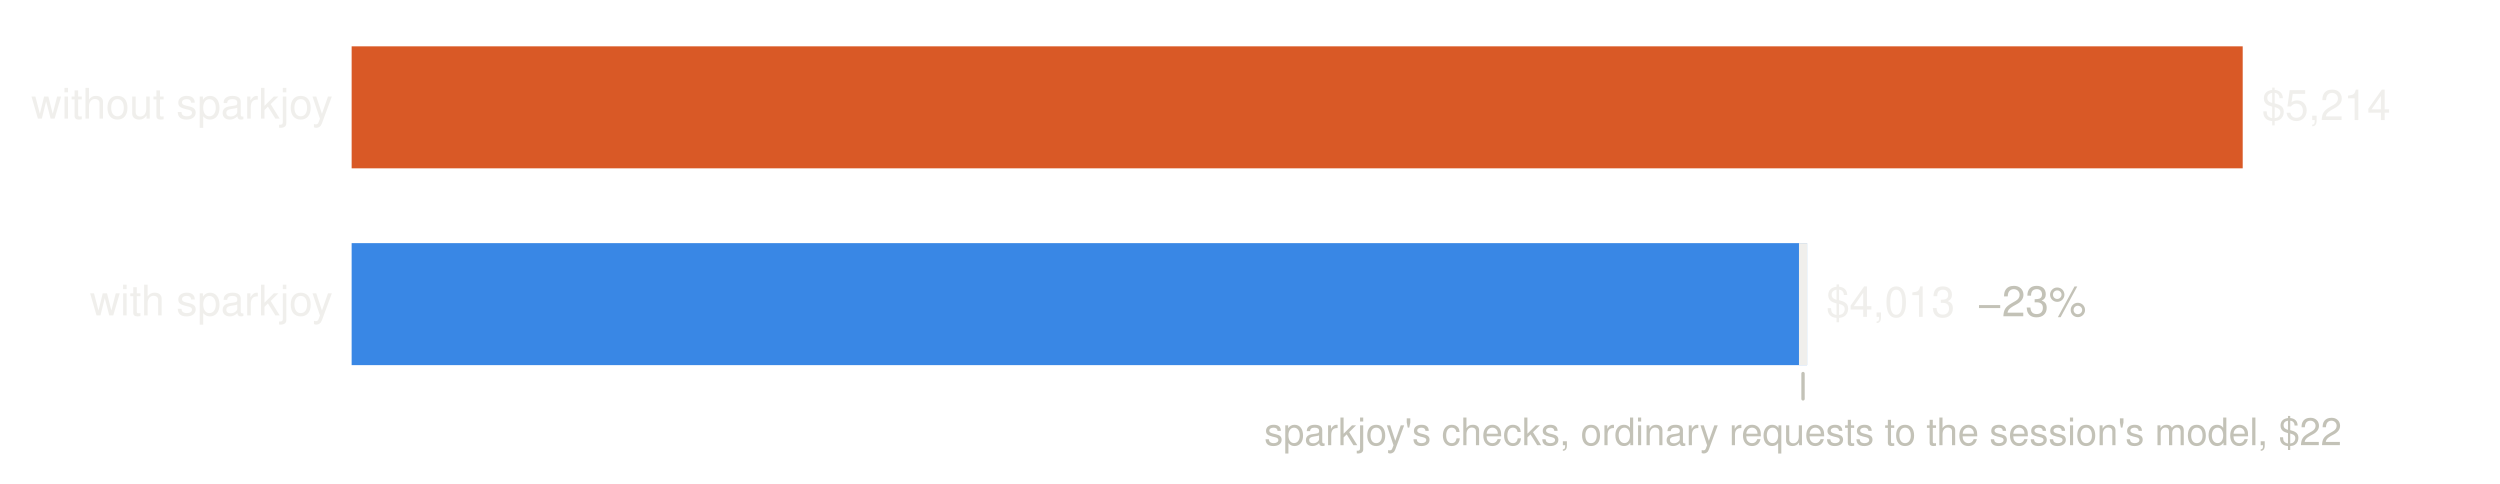
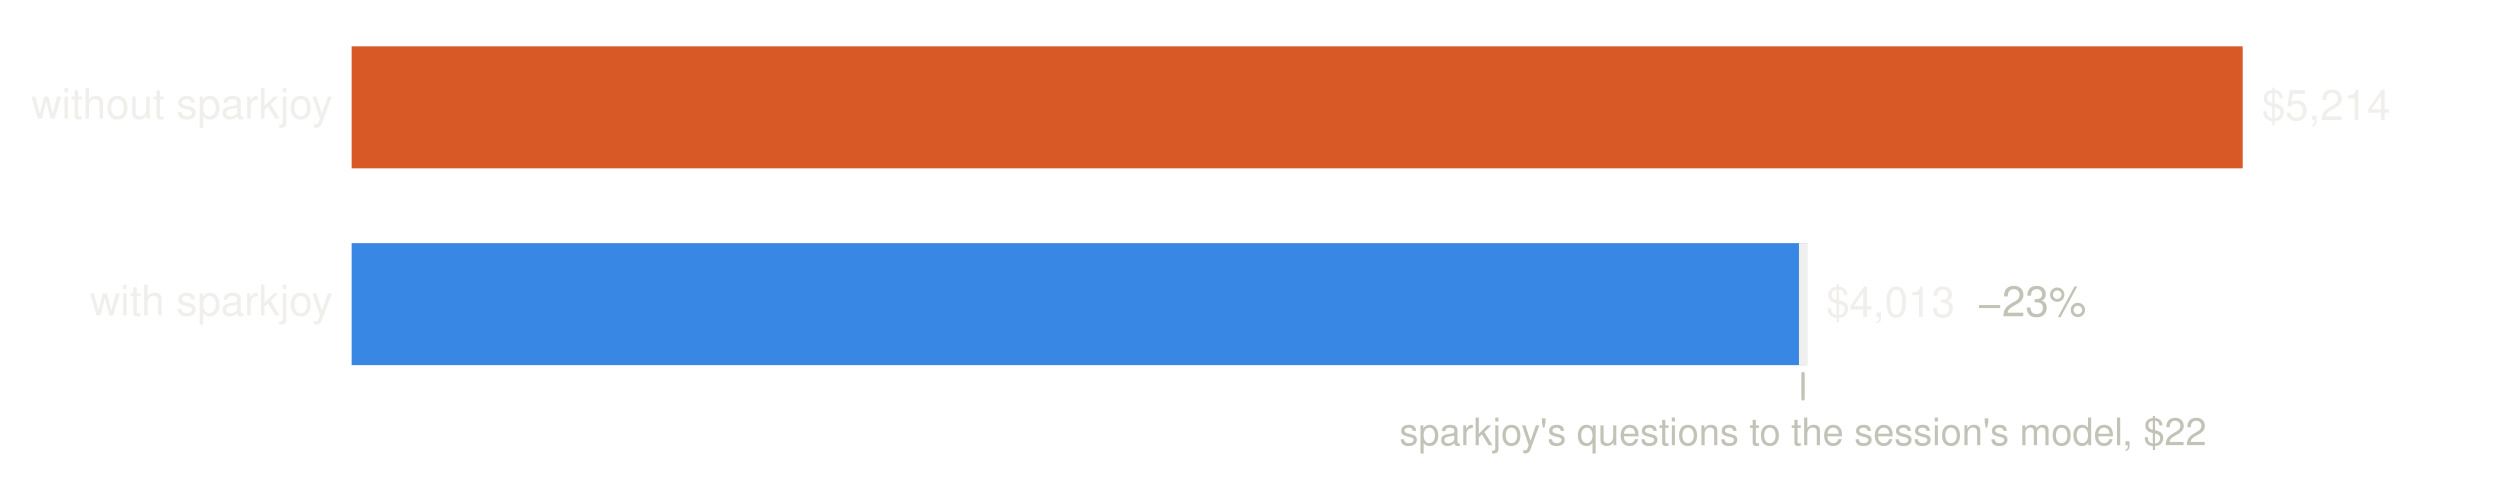
<svg xmlns="http://www.w3.org/2000/svg" width="592.779pt" height="114.689pt" viewBox="0 0 592.779 114.689" version="1.1">
  <defs>
    <style type="text/css">*{stroke-linejoin: round; stroke-linecap: butt}</style>
  </defs>
  <g id="figure_1">
    <g id="patch_1">
      <path d="M 0 114.689  L 592.779 114.689  L 592.779 0  L 0 0  L 0 114.689  z " style="fill: none" />
    </g>
    <g id="axes_1">
      <g id="patch_2">
        <path d="M 83.379 90.36  L 585.579 90.36  L 585.579 7.2  L 83.379 7.2  L 83.379 90.36  z " style="fill: none" />
      </g>
      <g id="matplotlib.axis_1" />
      <g id="matplotlib.axis_2" />
      <g id="patch_3">
        <path d="M 83.379 39.913  L 531.772 39.913  L 531.772 10.98  L 83.379 10.98  z " clip-path="url(#p7affcfe0d5)" style="fill: #d95926" />
      </g>
      <g id="patch_4">
        <path d="M 83.379 86.58  L 428.481 86.58  L 428.481 57.647  L 83.379 57.647  z " clip-path="url(#p7affcfe0d5)" style="fill: #3987e5" />
      </g>
      <g id="patch_5">
        <path d="M 426.557 86.58  L 428.481 86.58  L 428.481 57.647  L 426.557 57.647  z " clip-path="url(#p7affcfe0d5)" style="fill: #f0efec" />
      </g>
      <g id="text_1">
        <text style="font-size: 10px; font-family: 'Helvetica', 'Arial', 'DejaVu Sans'; text-anchor: end; fill: #f0efec" x="78.895" y="28.125" transform="rotate(-0 78.89531 28.12479)">without sparkjoy</text>
      </g>
      <g id="text_2">
        <text style="font-size: 10px; font-family: 'Helvetica', 'Arial', 'DejaVu Sans'; text-anchor: start; fill: #f0efec" x="536.256" y="28.474" transform="rotate(-0 536.256 28.4744)">$5,214</text>
      </g>
      <g id="text_3">
        <text style="font-size: 10px; font-family: 'Helvetica', 'Arial', 'DejaVu Sans'; text-anchor: end; fill: #f0efec" x="78.895" y="74.791" transform="rotate(-0 78.89531 74.79146)">with sparkjoy</text>
      </g>
      <g id="text_4">
        <text style="font-size: 10px; font-family: 'Helvetica', 'Arial', 'DejaVu Sans'; text-anchor: start; fill: #f0efec" x="432.965" y="75.141" transform="rotate(-0 432.9646 75.14107)">$4,013</text>
      </g>
      <g id="text_5">
        <text style="font-size: 10px; font-family: 'Helvetica', 'Arial', 'DejaVu Sans'; text-anchor: start; fill: #c3c2b7" x="468.836" y="75.014" transform="rotate(-0 468.836 75.01372)">−23%</text>
      </g>
      <g id="patch_6">
        <path d="M 427.519 94.582  Q 427.519 91.579 427.519 88.577  " style="fill: none; stroke: #c3c2b7; stroke-width: 0.8; stroke-linecap: round" />
      </g>
      <g id="text_6">
-         <text style="font-size: 9px; font-family: 'Helvetica', 'Arial', 'DejaVu Sans'; text-anchor: middle; fill: #c3c2b7" x="427.519" y="105.559" transform="rotate(-0 427.5189 105.5592)">sparkjoy's checks, ordinary requests to the session's model, $22</text>
+         <text style="font-size: 9px; font-family: 'Helvetica', 'Arial', 'DejaVu Sans'; text-anchor: middle; fill: #c3c2b7" x="427.519" y="105.559" transform="rotate(-0 427.5189 105.5592)">sparkjoy's questions to the session's model, $22</text>
      </g>
    </g>
  </g>
  <defs>
    <clipPath id="p7affcfe0d5">
      <rect x="83.379" y="7.2" width="502.2" height="83.16" />
    </clipPath>
  </defs>
</svg>
